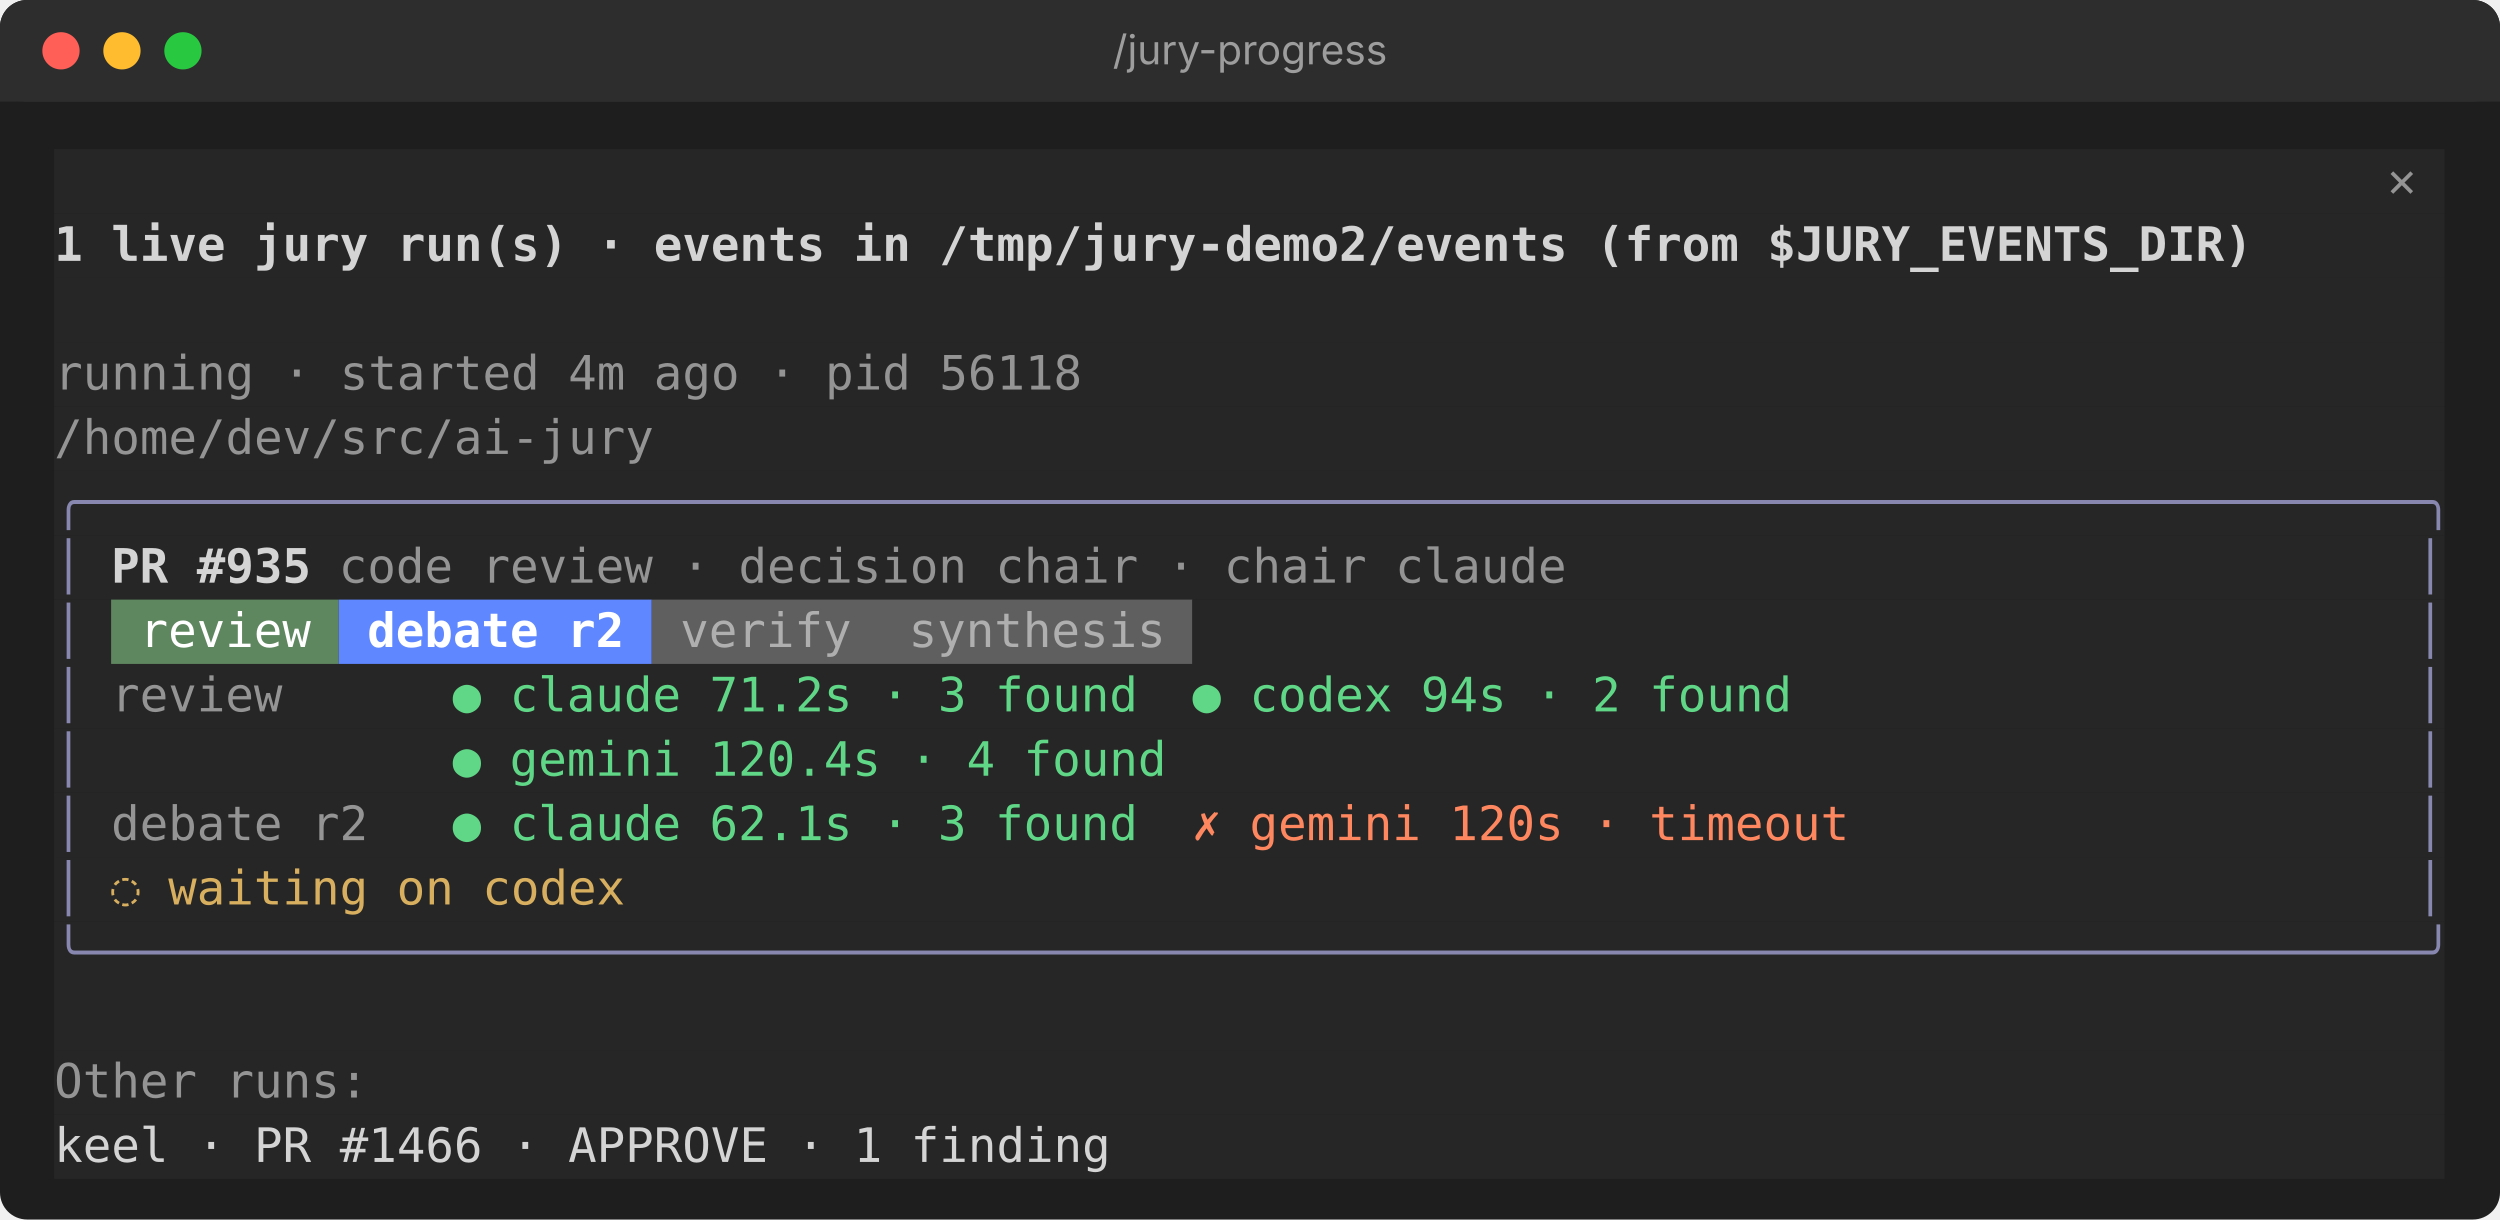
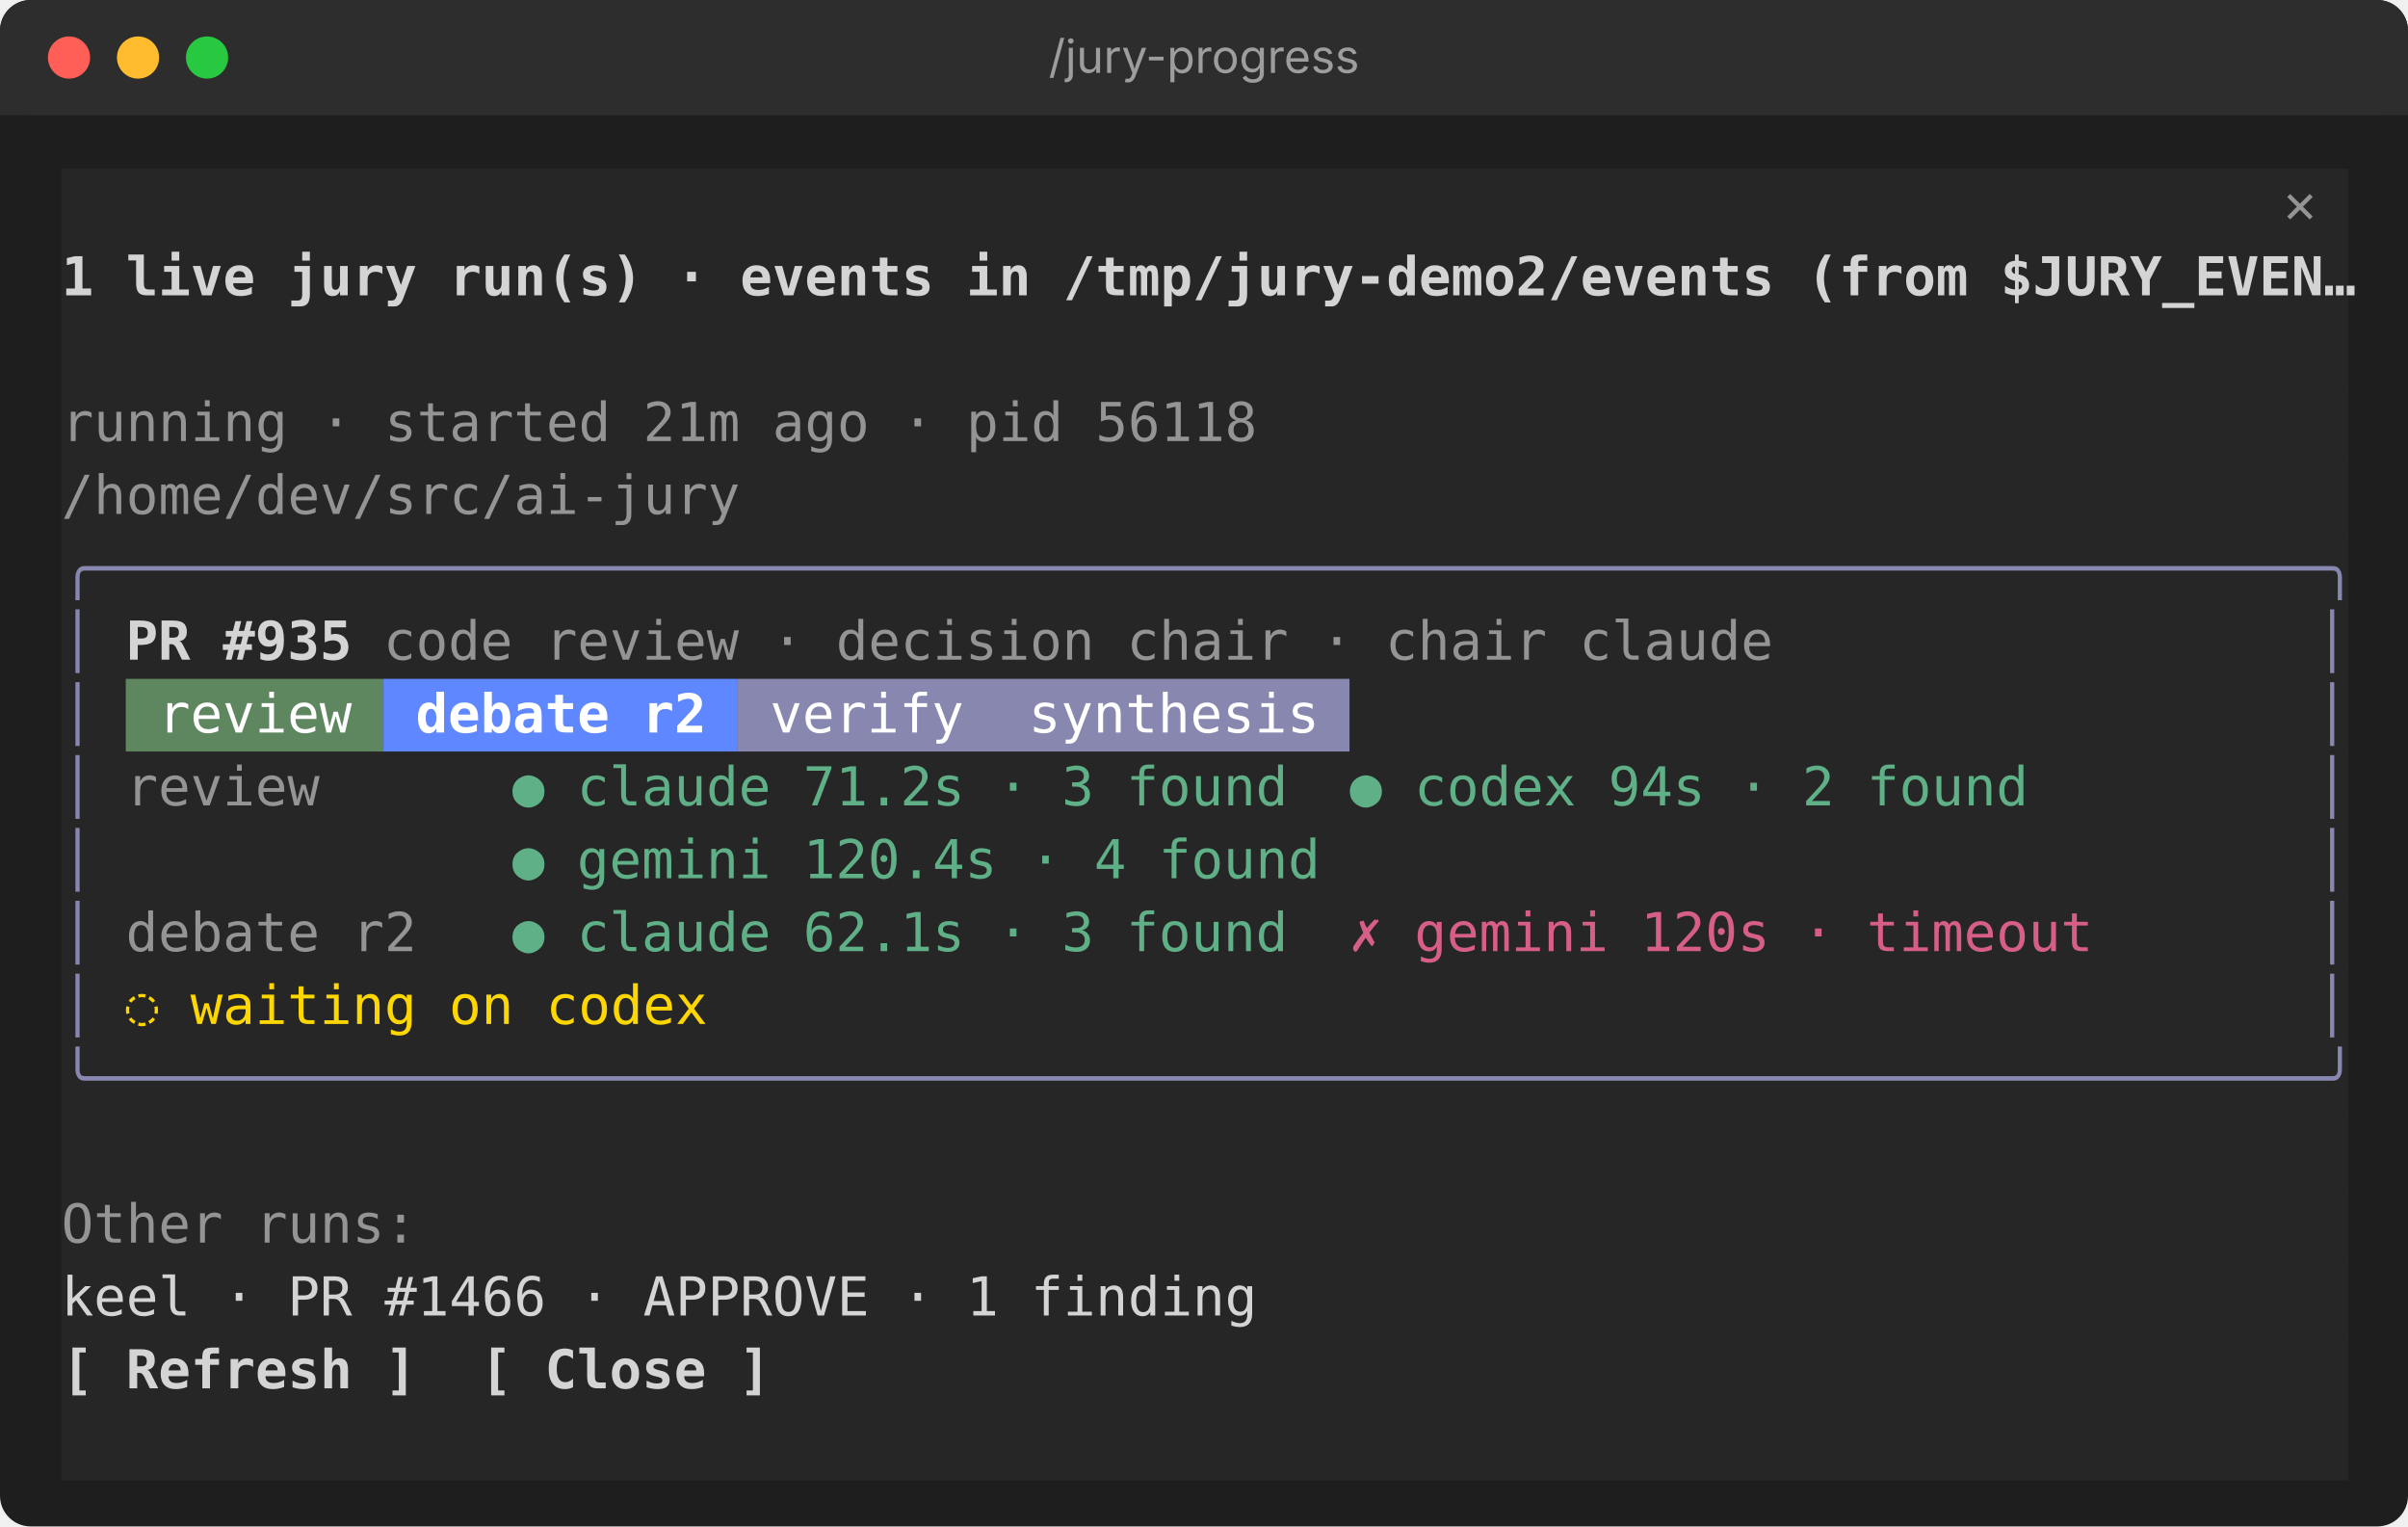
- <svg xmlns="http://www.w3.org/2000/svg" width="738" height="360" viewBox="0 0 738 360" role="img" aria-label="/jury-progress">
+ <svg xmlns="http://www.w3.org/2000/svg" width="628" height="398" viewBox="0 0 628 398" role="img" aria-label="/jury-progress">
  <rect width="100%" height="100%" rx="8" fill="#1e1e1e" />
  <rect width="100%" height="30" rx="8" fill="#2d2d2d" />
  <rect y="22" width="100%" height="8" fill="#2d2d2d" />
  <circle cx="18" cy="15" r="5.5" fill="#ff5f57" />
  <circle cx="36" cy="15" r="5.5" fill="#febc2e" />
  <circle cx="54" cy="15" r="5.5" fill="#28c840" />
-   <text x="369" y="19" fill="#9d9d9d" font-family="-apple-system,Segoe UI,sans-serif" font-size="12" text-anchor="middle">/jury-progress</text>
-   <rect x="16.0" y="44" width="705.6" height="19" fill="#262626" />
-   <rect x="16.0" y="63" width="705.6" height="19" fill="#262626" />
-   <rect x="16.0" y="82" width="705.6" height="19" fill="#262626" />
-   <rect x="16.0" y="101" width="705.6" height="19" fill="#262626" />
-   <rect x="16.0" y="120" width="705.6" height="19" fill="#262626" />
-   <rect x="16.0" y="139" width="705.6" height="19" fill="#262626" />
-   <rect x="16.0" y="158" width="705.6" height="19" fill="#262626" />
+   <text x="314" y="19" fill="#9d9d9d" font-family="-apple-system,Segoe UI,sans-serif" font-size="12" text-anchor="middle">/jury-progress</text>
+   <rect x="16.0" y="44" width="596.4" height="19" fill="#262626" />
+   <rect x="16.0" y="63" width="596.4" height="19" fill="#262626" />
+   <rect x="16.0" y="82" width="596.4" height="19" fill="#262626" />
+   <rect x="16.0" y="101" width="596.4" height="19" fill="#262626" />
+   <rect x="16.0" y="120" width="596.4" height="19" fill="#262626" />
+   <rect x="16.0" y="139" width="596.4" height="19" fill="#262626" />
+   <rect x="16.0" y="158" width="596.4" height="19" fill="#262626" />
  <rect x="16.0" y="177" width="16.8" height="19" fill="#262626" />
  <rect x="32.8" y="177" width="67.2" height="19" fill="#5f875f" />
  <rect x="100.0" y="177" width="92.4" height="19" fill="#5f87ff" />
-   <rect x="192.4" y="177" width="159.6" height="19" fill="#5f5f5f" />
-   <rect x="352.0" y="177" width="369.6" height="19" fill="#262626" />
-   <rect x="16.0" y="196" width="705.6" height="19" fill="#262626" />
-   <rect x="16.0" y="215" width="705.6" height="19" fill="#262626" />
-   <rect x="16.0" y="234" width="705.6" height="19" fill="#262626" />
-   <rect x="16.0" y="253" width="705.6" height="19" fill="#262626" />
-   <rect x="16.0" y="272" width="705.6" height="19" fill="#262626" />
-   <rect x="16.0" y="291" width="705.6" height="19" fill="#262626" />
-   <rect x="16.0" y="310" width="705.6" height="19" fill="#262626" />
-   <rect x="16.0" y="329" width="705.6" height="19" fill="#262626" />
+   <rect x="192.4" y="177" width="159.6" height="19" fill="#8787af" />
+   <rect x="352.0" y="177" width="260.4" height="19" fill="#262626" />
+   <rect x="16.0" y="196" width="596.4" height="19" fill="#262626" />
+   <rect x="16.0" y="215" width="596.4" height="19" fill="#262626" />
+   <rect x="16.0" y="234" width="596.4" height="19" fill="#262626" />
+   <rect x="16.0" y="253" width="596.4" height="19" fill="#262626" />
+   <rect x="16.0" y="272" width="596.4" height="19" fill="#262626" />
+   <rect x="16.0" y="291" width="596.4" height="19" fill="#262626" />
+   <rect x="16.0" y="310" width="596.4" height="19" fill="#262626" />
+   <rect x="16.0" y="329" width="596.4" height="19" fill="#262626" />
+   <rect x="16.0" y="348" width="596.4" height="19" fill="#262626" />
+   <rect x="16.0" y="367" width="596.4" height="19" fill="#262626" />
  <g font-family="SF Mono,Menlo,Consolas,DejaVu Sans Mono,monospace" font-size="14" xml:space="preserve">
-     <text x="704.8" y="58" fill="#949494" textLength="8.4" lengthAdjust="spacingAndGlyphs">✕</text>
-     <text x="16.0" y="77" fill="#d4d4d4" font-weight="bold" textLength="646.8" lengthAdjust="spacingAndGlyphs">1 live jury run(s) · events in /tmp/jury-demo2/events (from $JURY_EVENTS_DIR)</text>
-     <text x="16.0" y="115" fill="#949494" textLength="302.4" lengthAdjust="spacingAndGlyphs">running · started 4m ago · pid 56118</text>
+     <text x="595.6" y="58" fill="#949494" textLength="8.4" lengthAdjust="spacingAndGlyphs">✕</text>
+     <text x="16.0" y="77" fill="#d4d4d4" font-weight="bold" textLength="596.4" lengthAdjust="spacingAndGlyphs">1 live jury run(s) · events in /tmp/jury-demo2/events (from $JURY_EVEN…</text>
+     <text x="16.0" y="115" fill="#949494" textLength="310.8" lengthAdjust="spacingAndGlyphs">running · started 21m ago · pid 56118</text>
    <text x="16.0" y="134" fill="#949494" textLength="176.4" lengthAdjust="spacingAndGlyphs">/home/dev/src/ai-jury</text>
-     <text x="16.0" y="153" fill="#8787af" textLength="705.6" lengthAdjust="spacingAndGlyphs">╭──────────────────────────────────────────────────────────────────────────────────╮</text>
+     <text x="16.0" y="153" fill="#8787af" textLength="596.4" lengthAdjust="spacingAndGlyphs">╭─────────────────────────────────────────────────────────────────────╮</text>
    <text x="16.0" y="172" fill="#8787af" textLength="8.4" lengthAdjust="spacingAndGlyphs">│</text>
    <text x="32.8" y="172" fill="#d4d4d4" font-weight="bold" textLength="58.8" lengthAdjust="spacingAndGlyphs">PR #935</text>
    <text x="100.0" y="172" fill="#949494" textLength="361.2" lengthAdjust="spacingAndGlyphs">code review · decision chair · chair claude</text>
-     <text x="713.2" y="172" fill="#8787af" textLength="8.4" lengthAdjust="spacingAndGlyphs">│</text>
+     <text x="604.0" y="172" fill="#8787af" textLength="8.4" lengthAdjust="spacingAndGlyphs">│</text>
    <text x="16.0" y="191" fill="#8787af" textLength="8.4" lengthAdjust="spacingAndGlyphs">│</text>
    <text x="41.2" y="191" fill="#ffffff" textLength="50.4" lengthAdjust="spacingAndGlyphs">review</text>
    <text x="108.4" y="191" fill="#ffffff" font-weight="bold" textLength="75.6" lengthAdjust="spacingAndGlyphs">debate r2</text>
-     <text x="200.8" y="191" fill="#afafaf" textLength="142.8" lengthAdjust="spacingAndGlyphs">verify  synthesis</text>
-     <text x="713.2" y="191" fill="#8787af" textLength="8.4" lengthAdjust="spacingAndGlyphs">│</text>
+     <text x="200.8" y="191" fill="#ffffff" textLength="142.8" lengthAdjust="spacingAndGlyphs">verify  synthesis</text>
+     <text x="604.0" y="191" fill="#8787af" textLength="8.4" lengthAdjust="spacingAndGlyphs">│</text>
    <text x="16.0" y="210" fill="#8787af" textLength="8.4" lengthAdjust="spacingAndGlyphs">│</text>
    <text x="32.8" y="210" fill="#949494" textLength="50.4" lengthAdjust="spacingAndGlyphs">review</text>
-     <text x="133.6" y="210" fill="#5fd787" textLength="201.6" lengthAdjust="spacingAndGlyphs">● claude 71.2s · 3 found</text>
-     <text x="352.0" y="210" fill="#5fd787" textLength="176.4" lengthAdjust="spacingAndGlyphs">● codex 94s · 2 found</text>
-     <text x="713.2" y="210" fill="#8787af" textLength="8.4" lengthAdjust="spacingAndGlyphs">│</text>
+     <text x="133.6" y="210" fill="#5faf87" textLength="201.6" lengthAdjust="spacingAndGlyphs">● claude 71.2s · 3 found</text>
+     <text x="352.0" y="210" fill="#5faf87" textLength="176.4" lengthAdjust="spacingAndGlyphs">● codex 94s · 2 found</text>
+     <text x="604.0" y="210" fill="#8787af" textLength="8.4" lengthAdjust="spacingAndGlyphs">│</text>
    <text x="16.0" y="229" fill="#8787af" textLength="8.4" lengthAdjust="spacingAndGlyphs">│</text>
-     <text x="133.6" y="229" fill="#5fd787" textLength="210.0" lengthAdjust="spacingAndGlyphs">● gemini 120.4s · 4 found</text>
-     <text x="713.2" y="229" fill="#8787af" textLength="8.4" lengthAdjust="spacingAndGlyphs">│</text>
+     <text x="133.6" y="229" fill="#5faf87" textLength="210.0" lengthAdjust="spacingAndGlyphs">● gemini 120.4s · 4 found</text>
+     <text x="604.0" y="229" fill="#8787af" textLength="8.4" lengthAdjust="spacingAndGlyphs">│</text>
    <text x="16.0" y="248" fill="#8787af" textLength="8.4" lengthAdjust="spacingAndGlyphs">│</text>
    <text x="32.8" y="248" fill="#949494" textLength="75.6" lengthAdjust="spacingAndGlyphs">debate r2</text>
-     <text x="133.6" y="248" fill="#5fd787" textLength="201.6" lengthAdjust="spacingAndGlyphs">● claude 62.1s · 3 found</text>
-     <text x="352.0" y="248" fill="#ff875f" textLength="193.2" lengthAdjust="spacingAndGlyphs">✗ gemini 120s · timeout</text>
-     <text x="713.2" y="248" fill="#8787af" textLength="8.4" lengthAdjust="spacingAndGlyphs">│</text>
+     <text x="133.6" y="248" fill="#5faf87" textLength="201.6" lengthAdjust="spacingAndGlyphs">● claude 62.1s · 3 found</text>
+     <text x="352.0" y="248" fill="#d75f87" textLength="193.2" lengthAdjust="spacingAndGlyphs">✗ gemini 120s · timeout</text>
+     <text x="604.0" y="248" fill="#8787af" textLength="8.4" lengthAdjust="spacingAndGlyphs">│</text>
    <text x="16.0" y="267" fill="#8787af" textLength="8.4" lengthAdjust="spacingAndGlyphs">│</text>
-     <text x="32.8" y="267" fill="#d7af5f" textLength="151.2" lengthAdjust="spacingAndGlyphs">◌ waiting on codex</text>
-     <text x="713.2" y="267" fill="#8787af" textLength="8.4" lengthAdjust="spacingAndGlyphs">│</text>
-     <text x="16.0" y="286" fill="#8787af" textLength="705.6" lengthAdjust="spacingAndGlyphs">╰──────────────────────────────────────────────────────────────────────────────────╯</text>
+     <text x="32.8" y="267" fill="#ffd700" textLength="151.2" lengthAdjust="spacingAndGlyphs">◌ waiting on codex</text>
+     <text x="604.0" y="267" fill="#8787af" textLength="8.4" lengthAdjust="spacingAndGlyphs">│</text>
+     <text x="16.0" y="286" fill="#8787af" textLength="596.4" lengthAdjust="spacingAndGlyphs">╰─────────────────────────────────────────────────────────────────────╯</text>
    <text x="16.0" y="324" fill="#949494" textLength="92.4" lengthAdjust="spacingAndGlyphs">Other runs:</text>
    <text x="16.0" y="343" fill="#d4d4d4" textLength="310.8" lengthAdjust="spacingAndGlyphs">keel · PR #1466 · APPROVE · 1 finding</text>
+     <text x="16.0" y="362" fill="#d4d4d4" font-weight="bold" textLength="92.4" lengthAdjust="spacingAndGlyphs">[ Refresh ]</text>
+     <text x="125.2" y="362" fill="#d4d4d4" font-weight="bold" textLength="75.6" lengthAdjust="spacingAndGlyphs">[ Close ]</text>
  </g>
</svg>
